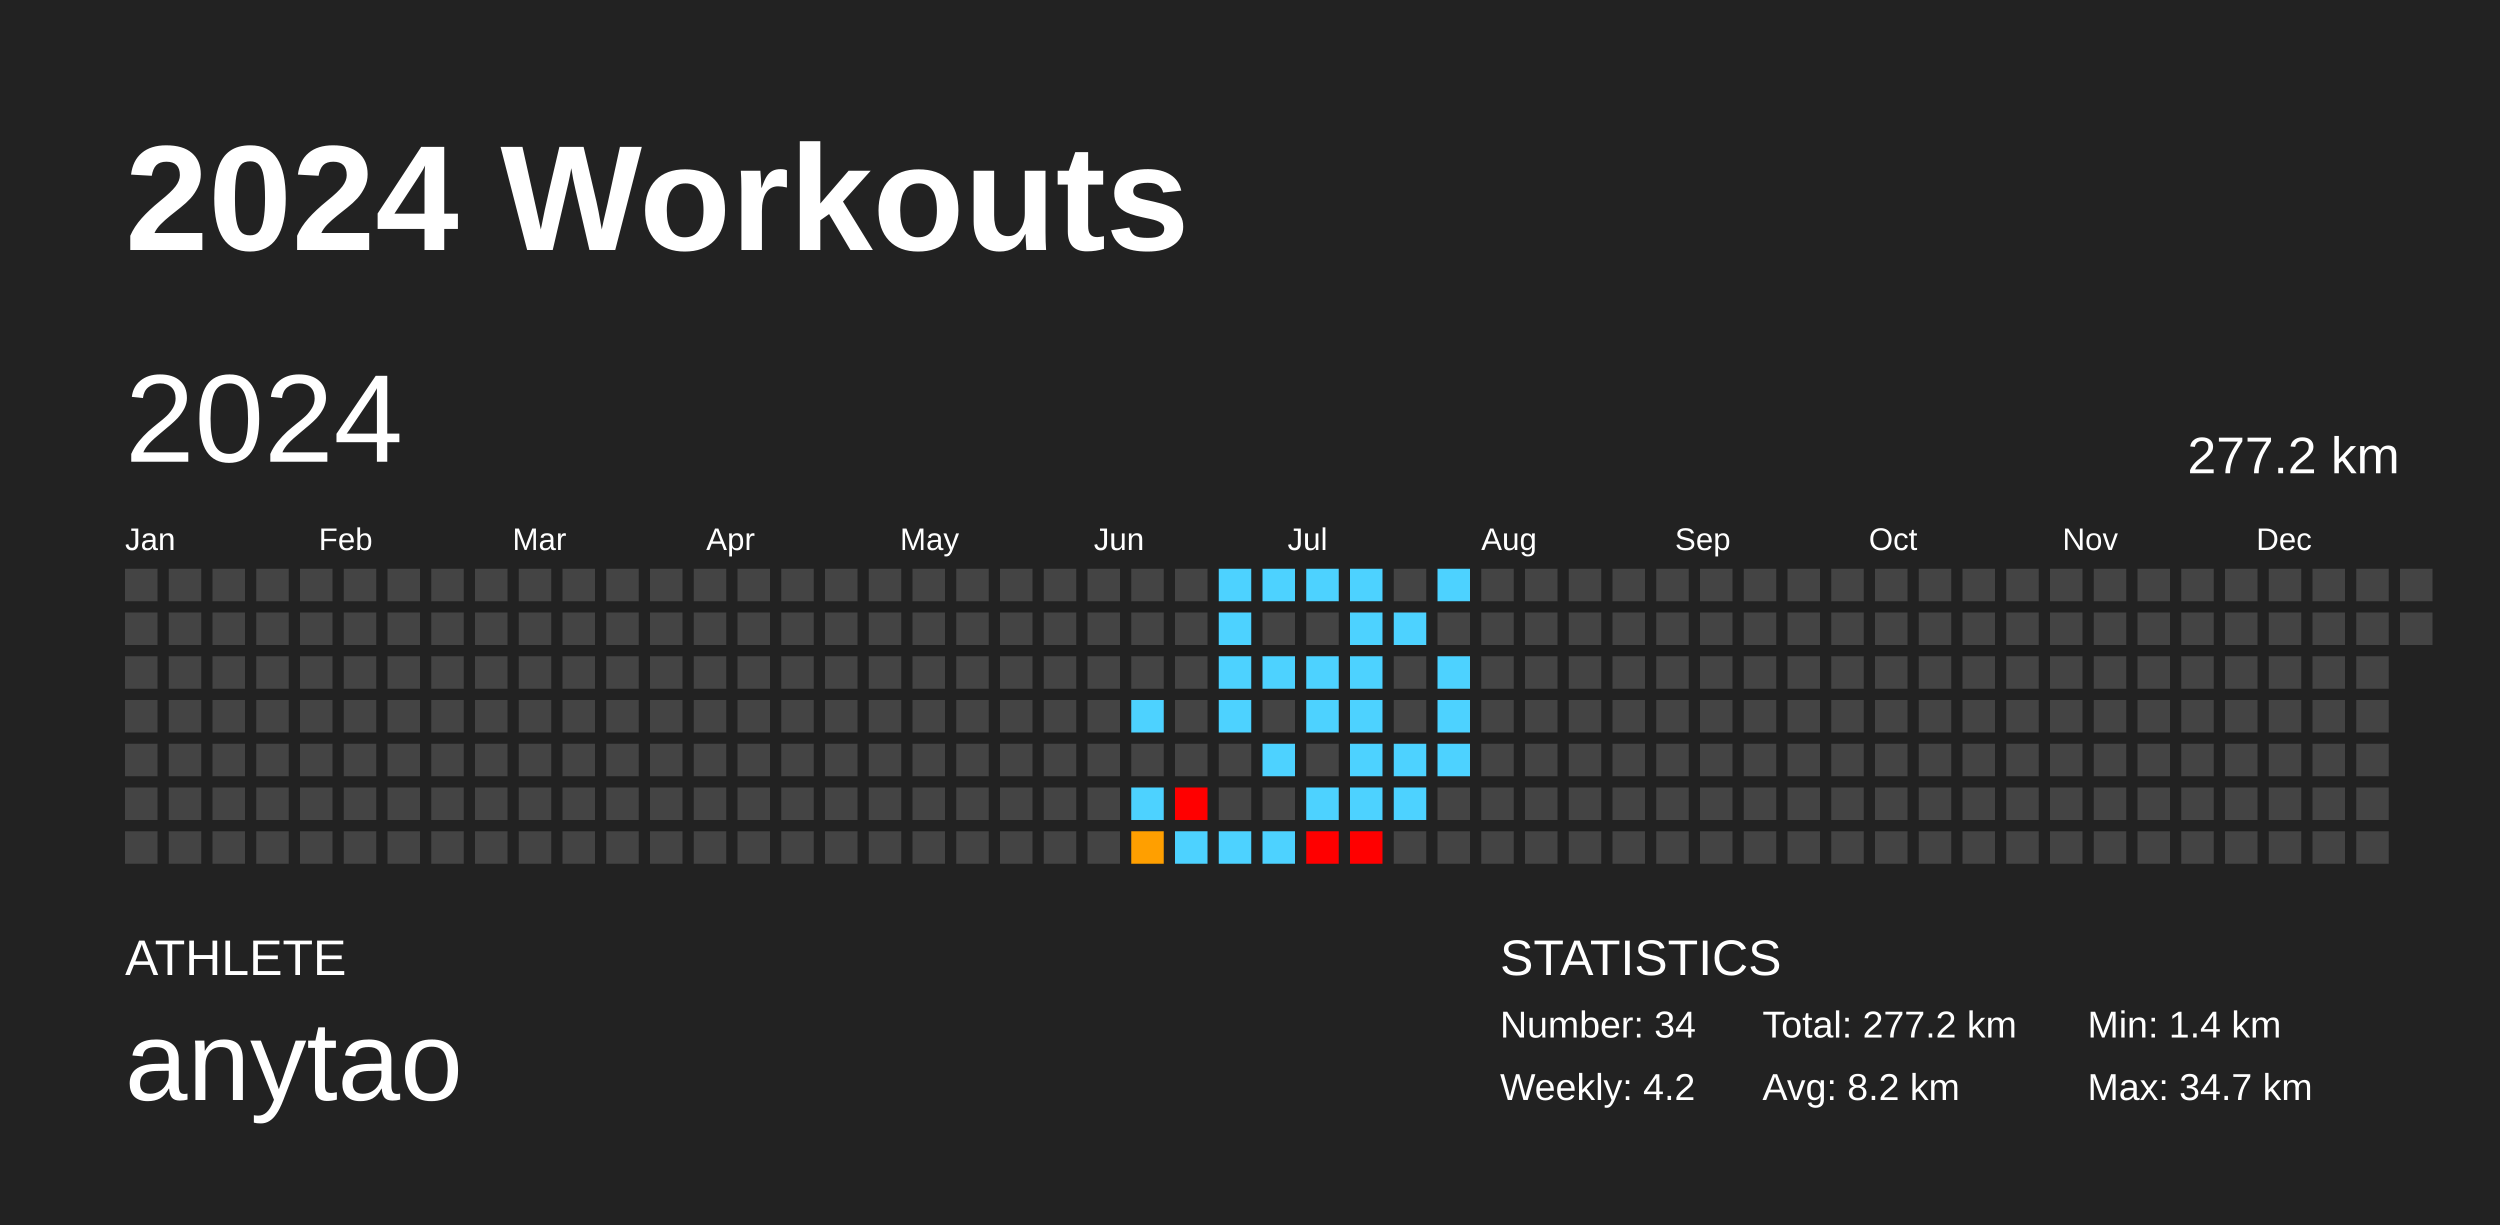
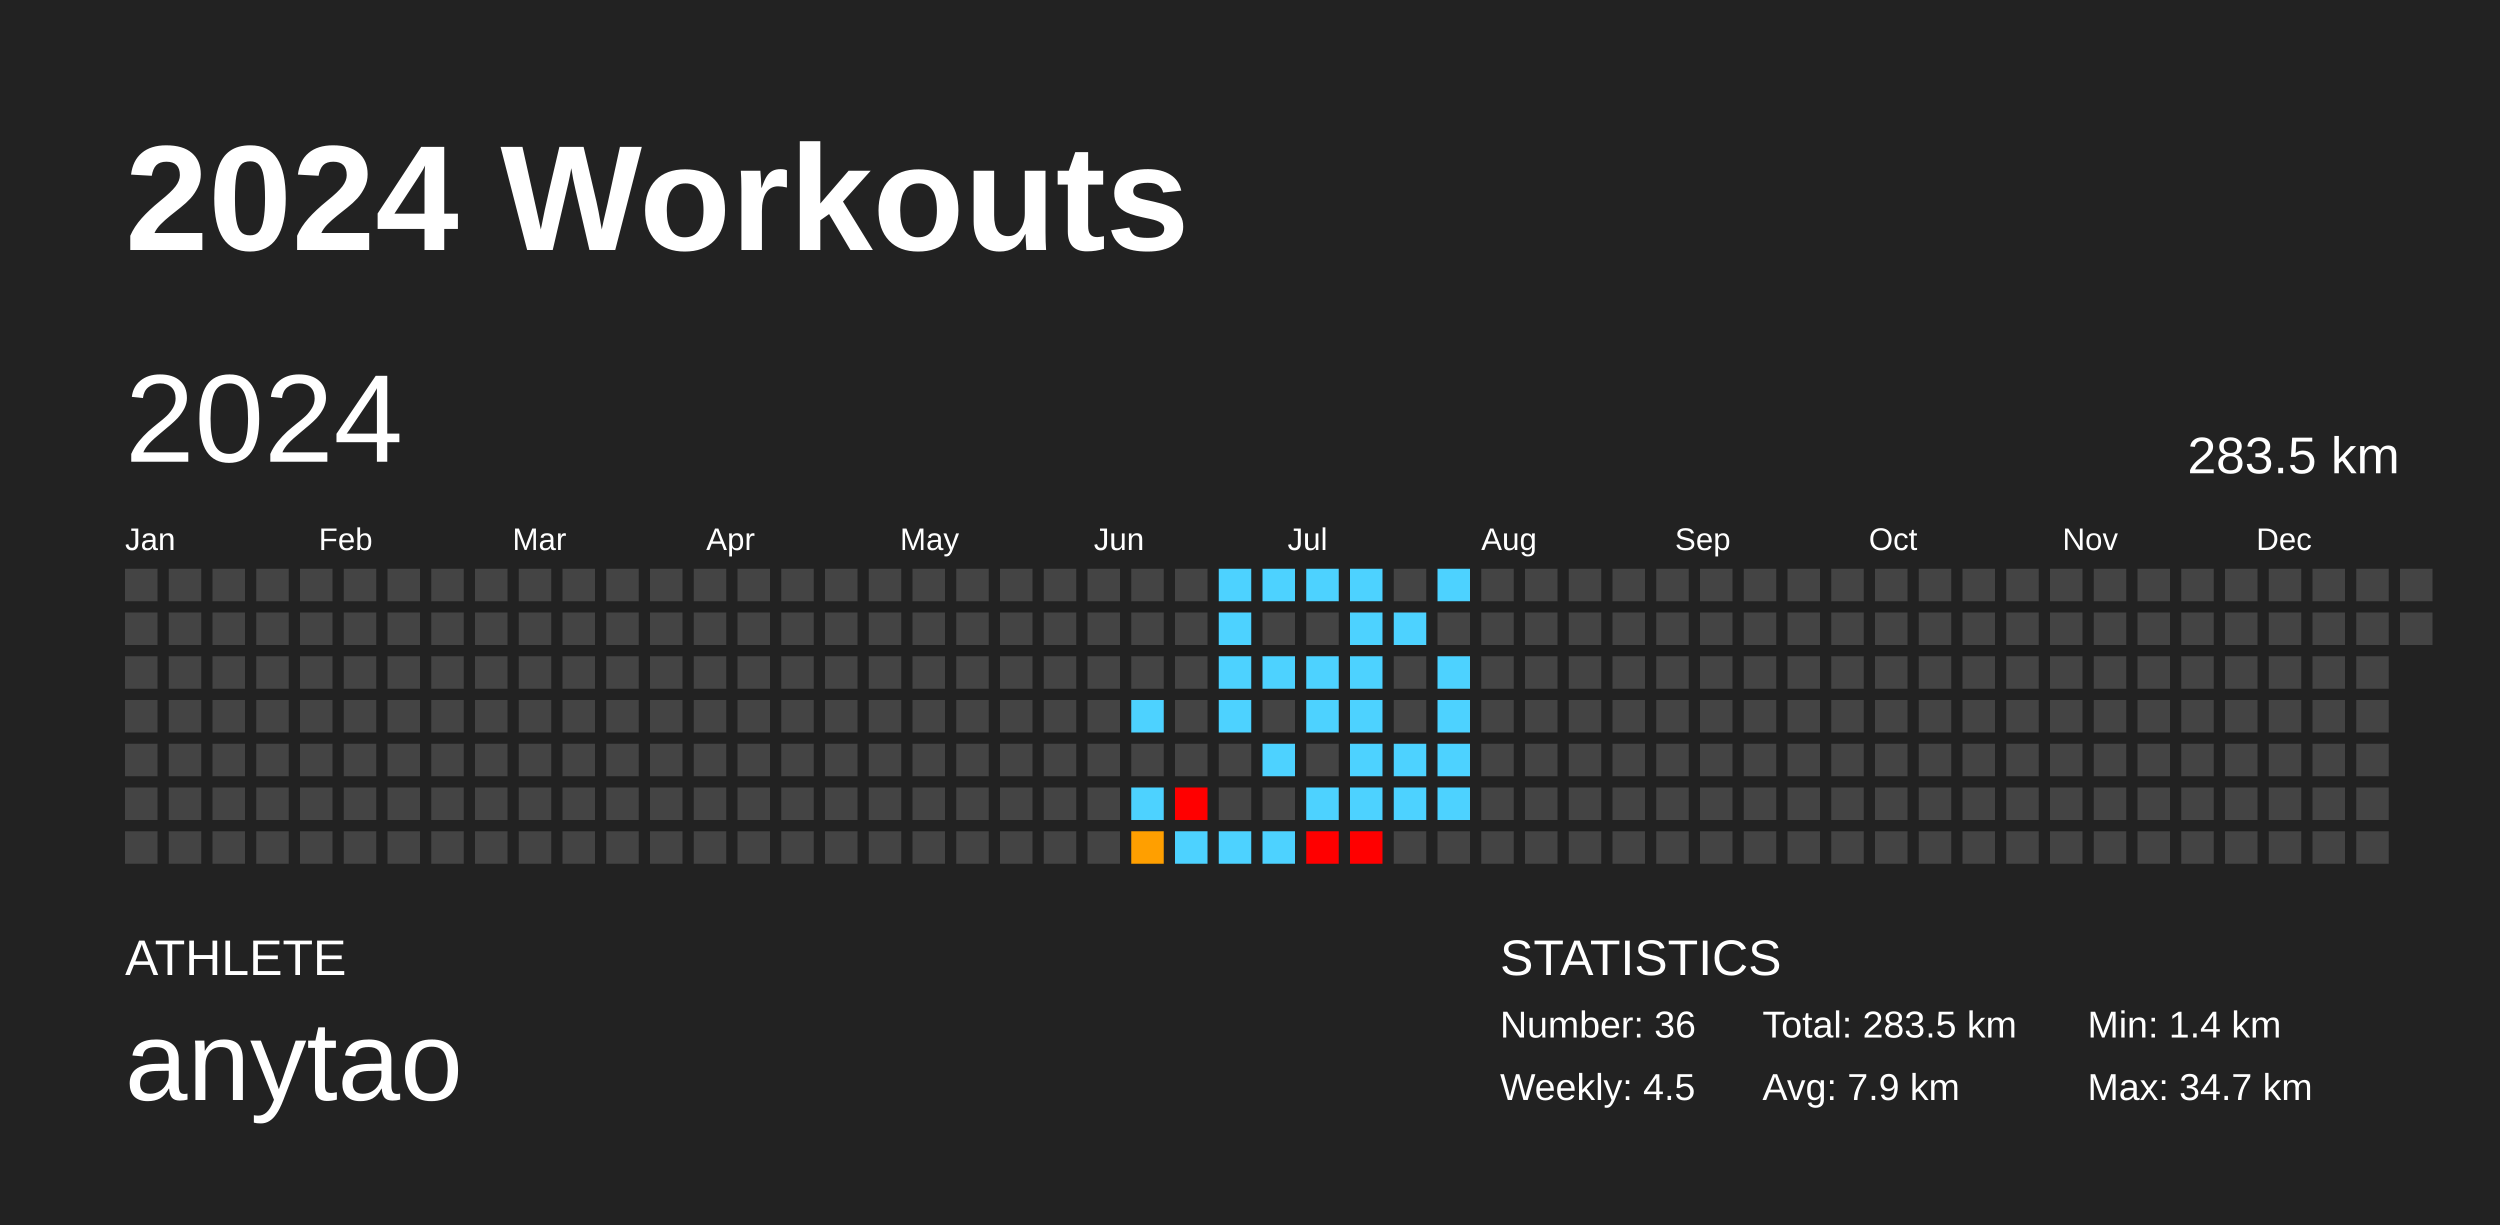
<svg xmlns="http://www.w3.org/2000/svg" baseProfile="full" height="98mm" version="1.1" viewBox="0,0,200,98" width="200mm">
  <defs />
  <rect fill="#222222" height="98" width="200" x="0" y="0" />
  <text fill="#FFFFFF" style="font-size:12px; font-family:Arial; font-weight:bold;" x="10" y="20">2024 Workouts</text>
  <text fill="#FFFFFF" style="font-size:4px; font-family:Arial" x="10" y="78">ATHLETE</text>
  <text fill="#FFFFFF" style="font-size:9px; font-family:Arial" x="10" y="88">anytao</text>
  <text fill="#FFFFFF" style="font-size:4px; font-family:Arial" x="120" y="78">STATISTICS</text>
-   <text fill="#FFFFFF" style="font-size:3px; font-family:Arial" x="120" y="83">Number: 34</text>
-   <text fill="#FFFFFF" style="font-size:3px; font-family:Arial" x="120" y="88">Weekly: 4.2</text>
-   <text fill="#FFFFFF" style="font-size:3px; font-family:Arial" x="141" y="83">Total: 277.2 km</text>
-   <text fill="#FFFFFF" style="font-size:3px; font-family:Arial" x="141" y="88">Avg: 8.2 km</text>
+   <text fill="#FFFFFF" style="font-size:3px; font-family:Arial" x="120" y="83">Number: 36</text>
+   <text fill="#FFFFFF" style="font-size:3px; font-family:Arial" x="120" y="88">Weekly: 4.5</text>
+   <text fill="#FFFFFF" style="font-size:3px; font-family:Arial" x="141" y="83">Total: 283.5 km</text>
+   <text fill="#FFFFFF" style="font-size:3px; font-family:Arial" x="141" y="88">Avg: 7.9 km</text>
  <text fill="#FFFFFF" style="font-size:3px; font-family:Arial" x="167" y="83">Min: 1.4 km</text>
  <text fill="#FFFFFF" style="font-size:3px; font-family:Arial" x="167" y="88">Max: 34.7 km</text>
  <text dominant-baseline="hanging" fill="#FFFFFF" style="font-size:10.0px; font-family:Arial;" x="10" y="30">2024</text>
-   <text dominant-baseline="hanging" fill="#FFFFFF" style="font-size:4.125px; font-family:Arial;" x="175" y="35">277.2 km</text>
+   <text dominant-baseline="hanging" fill="#FFFFFF" style="font-size:4.125px; font-family:Arial;" x="175" y="35">283.5 km</text>
  <text fill="#FFFFFF" style="font-size:2.5px; font-family:Arial" x="10.0" y="44">Jan</text>
  <text fill="#FFFFFF" style="font-size:2.5px; font-family:Arial" x="25.5" y="44">Feb</text>
  <text fill="#FFFFFF" style="font-size:2.5px; font-family:Arial" x="41.0" y="44">Mar</text>
  <text fill="#FFFFFF" style="font-size:2.5px; font-family:Arial" x="56.5" y="44">Apr</text>
  <text fill="#FFFFFF" style="font-size:2.5px; font-family:Arial" x="72.0" y="44">May</text>
  <text fill="#FFFFFF" style="font-size:2.5px; font-family:Arial" x="87.5" y="44">Jun</text>
  <text fill="#FFFFFF" style="font-size:2.5px; font-family:Arial" x="103.0" y="44">Jul</text>
  <text fill="#FFFFFF" style="font-size:2.5px; font-family:Arial" x="118.5" y="44">Aug</text>
  <text fill="#FFFFFF" style="font-size:2.5px; font-family:Arial" x="134.0" y="44">Sep</text>
  <text fill="#FFFFFF" style="font-size:2.5px; font-family:Arial" x="149.5" y="44">Oct</text>
  <text fill="#FFFFFF" style="font-size:2.5px; font-family:Arial" x="165.0" y="44">Nov</text>
  <text fill="#FFFFFF" style="font-size:2.5px; font-family:Arial" x="180.5" y="44">Dec</text>
  <rect fill="#444444" height="2.6" width="2.6" x="10.0" y="45.5" />
  <rect fill="#444444" height="2.6" width="2.6" x="10.0" y="49.0" />
  <rect fill="#444444" height="2.6" width="2.6" x="10.0" y="52.5" />
  <rect fill="#444444" height="2.6" width="2.6" x="10.0" y="56.0" />
  <rect fill="#444444" height="2.6" width="2.6" x="10.0" y="59.5" />
  <rect fill="#444444" height="2.6" width="2.6" x="10.0" y="63.0" />
  <rect fill="#444444" height="2.6" width="2.6" x="10.0" y="66.5" />
  <rect fill="#444444" height="2.6" width="2.6" x="13.5" y="45.5" />
  <rect fill="#444444" height="2.6" width="2.6" x="13.5" y="49.0" />
  <rect fill="#444444" height="2.6" width="2.6" x="13.5" y="52.5" />
  <rect fill="#444444" height="2.6" width="2.6" x="13.5" y="56.0" />
  <rect fill="#444444" height="2.6" width="2.6" x="13.5" y="59.5" />
  <rect fill="#444444" height="2.6" width="2.6" x="13.5" y="63.0" />
  <rect fill="#444444" height="2.6" width="2.6" x="13.5" y="66.5" />
  <rect fill="#444444" height="2.6" width="2.6" x="17.0" y="45.5" />
  <rect fill="#444444" height="2.6" width="2.6" x="17.0" y="49.0" />
  <rect fill="#444444" height="2.6" width="2.6" x="17.0" y="52.5" />
  <rect fill="#444444" height="2.6" width="2.6" x="17.0" y="56.0" />
  <rect fill="#444444" height="2.6" width="2.6" x="17.0" y="59.5" />
  <rect fill="#444444" height="2.6" width="2.6" x="17.0" y="63.0" />
  <rect fill="#444444" height="2.6" width="2.6" x="17.0" y="66.5" />
  <rect fill="#444444" height="2.6" width="2.6" x="20.5" y="45.5" />
  <rect fill="#444444" height="2.6" width="2.6" x="20.5" y="49.0" />
  <rect fill="#444444" height="2.6" width="2.6" x="20.5" y="52.5" />
  <rect fill="#444444" height="2.6" width="2.6" x="20.5" y="56.0" />
  <rect fill="#444444" height="2.6" width="2.6" x="20.5" y="59.5" />
  <rect fill="#444444" height="2.6" width="2.6" x="20.5" y="63.0" />
  <rect fill="#444444" height="2.6" width="2.6" x="20.5" y="66.5" />
  <rect fill="#444444" height="2.6" width="2.6" x="24.0" y="45.5" />
  <rect fill="#444444" height="2.6" width="2.6" x="24.0" y="49.0" />
  <rect fill="#444444" height="2.6" width="2.6" x="24.0" y="52.5" />
  <rect fill="#444444" height="2.6" width="2.6" x="24.0" y="56.0" />
  <rect fill="#444444" height="2.6" width="2.6" x="24.0" y="59.5" />
  <rect fill="#444444" height="2.6" width="2.6" x="24.0" y="63.0" />
  <rect fill="#444444" height="2.6" width="2.6" x="24.0" y="66.5" />
  <rect fill="#444444" height="2.6" width="2.6" x="27.5" y="45.5" />
  <rect fill="#444444" height="2.6" width="2.6" x="27.5" y="49.0" />
  <rect fill="#444444" height="2.6" width="2.6" x="27.5" y="52.5" />
  <rect fill="#444444" height="2.6" width="2.6" x="27.5" y="56.0" />
  <rect fill="#444444" height="2.6" width="2.6" x="27.5" y="59.5" />
  <rect fill="#444444" height="2.6" width="2.6" x="27.5" y="63.0" />
  <rect fill="#444444" height="2.6" width="2.6" x="27.5" y="66.5" />
  <rect fill="#444444" height="2.6" width="2.6" x="31.0" y="45.5" />
  <rect fill="#444444" height="2.6" width="2.6" x="31.0" y="49.0" />
  <rect fill="#444444" height="2.6" width="2.6" x="31.0" y="52.5" />
  <rect fill="#444444" height="2.6" width="2.6" x="31.0" y="56.0" />
  <rect fill="#444444" height="2.6" width="2.6" x="31.0" y="59.5" />
  <rect fill="#444444" height="2.6" width="2.6" x="31.0" y="63.0" />
  <rect fill="#444444" height="2.6" width="2.6" x="31.0" y="66.5" />
  <rect fill="#444444" height="2.6" width="2.6" x="34.5" y="45.5" />
  <rect fill="#444444" height="2.6" width="2.6" x="34.5" y="49.0" />
  <rect fill="#444444" height="2.6" width="2.6" x="34.5" y="52.5" />
  <rect fill="#444444" height="2.6" width="2.6" x="34.5" y="56.0" />
  <rect fill="#444444" height="2.6" width="2.6" x="34.5" y="59.5" />
  <rect fill="#444444" height="2.6" width="2.6" x="34.5" y="63.0" />
  <rect fill="#444444" height="2.6" width="2.6" x="34.5" y="66.5" />
  <rect fill="#444444" height="2.6" width="2.6" x="38.0" y="45.5" />
  <rect fill="#444444" height="2.6" width="2.6" x="38.0" y="49.0" />
  <rect fill="#444444" height="2.6" width="2.6" x="38.0" y="52.5" />
  <rect fill="#444444" height="2.6" width="2.6" x="38.0" y="56.0" />
  <rect fill="#444444" height="2.6" width="2.6" x="38.0" y="59.5" />
  <rect fill="#444444" height="2.6" width="2.6" x="38.0" y="63.0" />
  <rect fill="#444444" height="2.6" width="2.6" x="38.0" y="66.5" />
  <rect fill="#444444" height="2.6" width="2.6" x="41.5" y="45.5" />
  <rect fill="#444444" height="2.6" width="2.6" x="41.5" y="49.0" />
  <rect fill="#444444" height="2.6" width="2.6" x="41.5" y="52.5" />
  <rect fill="#444444" height="2.6" width="2.6" x="41.5" y="56.0" />
  <rect fill="#444444" height="2.6" width="2.6" x="41.5" y="59.5" />
  <rect fill="#444444" height="2.6" width="2.6" x="41.5" y="63.0" />
  <rect fill="#444444" height="2.6" width="2.6" x="41.5" y="66.5" />
  <rect fill="#444444" height="2.6" width="2.6" x="45.0" y="45.5" />
  <rect fill="#444444" height="2.6" width="2.6" x="45.0" y="49.0" />
  <rect fill="#444444" height="2.6" width="2.6" x="45.0" y="52.5" />
  <rect fill="#444444" height="2.6" width="2.6" x="45.0" y="56.0" />
  <rect fill="#444444" height="2.6" width="2.6" x="45.0" y="59.5" />
  <rect fill="#444444" height="2.6" width="2.6" x="45.0" y="63.0" />
  <rect fill="#444444" height="2.6" width="2.6" x="45.0" y="66.5" />
  <rect fill="#444444" height="2.6" width="2.6" x="48.5" y="45.5" />
  <rect fill="#444444" height="2.6" width="2.6" x="48.5" y="49.0" />
  <rect fill="#444444" height="2.6" width="2.6" x="48.5" y="52.5" />
  <rect fill="#444444" height="2.6" width="2.6" x="48.5" y="56.0" />
  <rect fill="#444444" height="2.6" width="2.6" x="48.5" y="59.5" />
  <rect fill="#444444" height="2.6" width="2.6" x="48.5" y="63.0" />
  <rect fill="#444444" height="2.6" width="2.6" x="48.5" y="66.5" />
  <rect fill="#444444" height="2.6" width="2.6" x="52.0" y="45.5" />
  <rect fill="#444444" height="2.6" width="2.6" x="52.0" y="49.0" />
  <rect fill="#444444" height="2.6" width="2.6" x="52.0" y="52.5" />
  <rect fill="#444444" height="2.6" width="2.6" x="52.0" y="56.0" />
  <rect fill="#444444" height="2.6" width="2.6" x="52.0" y="59.5" />
  <rect fill="#444444" height="2.6" width="2.6" x="52.0" y="63.0" />
  <rect fill="#444444" height="2.6" width="2.6" x="52.0" y="66.5" />
  <rect fill="#444444" height="2.6" width="2.6" x="55.5" y="45.5" />
  <rect fill="#444444" height="2.6" width="2.6" x="55.5" y="49.0" />
  <rect fill="#444444" height="2.6" width="2.6" x="55.5" y="52.5" />
  <rect fill="#444444" height="2.6" width="2.6" x="55.5" y="56.0" />
  <rect fill="#444444" height="2.6" width="2.6" x="55.5" y="59.5" />
  <rect fill="#444444" height="2.6" width="2.6" x="55.5" y="63.0" />
  <rect fill="#444444" height="2.6" width="2.6" x="55.5" y="66.5" />
  <rect fill="#444444" height="2.6" width="2.6" x="59.0" y="45.5" />
  <rect fill="#444444" height="2.6" width="2.6" x="59.0" y="49.0" />
  <rect fill="#444444" height="2.6" width="2.6" x="59.0" y="52.5" />
  <rect fill="#444444" height="2.6" width="2.6" x="59.0" y="56.0" />
  <rect fill="#444444" height="2.6" width="2.6" x="59.0" y="59.5" />
  <rect fill="#444444" height="2.6" width="2.6" x="59.0" y="63.0" />
  <rect fill="#444444" height="2.6" width="2.6" x="59.0" y="66.5" />
  <rect fill="#444444" height="2.6" width="2.6" x="62.5" y="45.5" />
  <rect fill="#444444" height="2.6" width="2.6" x="62.5" y="49.0" />
  <rect fill="#444444" height="2.6" width="2.6" x="62.5" y="52.5" />
  <rect fill="#444444" height="2.6" width="2.6" x="62.5" y="56.0" />
  <rect fill="#444444" height="2.6" width="2.6" x="62.5" y="59.5" />
  <rect fill="#444444" height="2.6" width="2.6" x="62.5" y="63.0" />
  <rect fill="#444444" height="2.6" width="2.6" x="62.5" y="66.5" />
  <rect fill="#444444" height="2.6" width="2.6" x="66.0" y="45.5" />
  <rect fill="#444444" height="2.6" width="2.6" x="66.0" y="49.0" />
  <rect fill="#444444" height="2.6" width="2.6" x="66.0" y="52.5" />
  <rect fill="#444444" height="2.6" width="2.6" x="66.0" y="56.0" />
  <rect fill="#444444" height="2.6" width="2.6" x="66.0" y="59.5" />
  <rect fill="#444444" height="2.6" width="2.6" x="66.0" y="63.0" />
  <rect fill="#444444" height="2.6" width="2.6" x="66.0" y="66.5" />
  <rect fill="#444444" height="2.6" width="2.6" x="69.5" y="45.5" />
  <rect fill="#444444" height="2.6" width="2.6" x="69.5" y="49.0" />
  <rect fill="#444444" height="2.6" width="2.6" x="69.5" y="52.5" />
  <rect fill="#444444" height="2.6" width="2.6" x="69.5" y="56.0" />
  <rect fill="#444444" height="2.6" width="2.6" x="69.5" y="59.5" />
  <rect fill="#444444" height="2.6" width="2.6" x="69.5" y="63.0" />
  <rect fill="#444444" height="2.6" width="2.6" x="69.5" y="66.5" />
  <rect fill="#444444" height="2.6" width="2.6" x="73.0" y="45.5" />
  <rect fill="#444444" height="2.6" width="2.6" x="73.0" y="49.0" />
  <rect fill="#444444" height="2.6" width="2.6" x="73.0" y="52.5" />
  <rect fill="#444444" height="2.6" width="2.6" x="73.0" y="56.0" />
  <rect fill="#444444" height="2.6" width="2.6" x="73.0" y="59.5" />
  <rect fill="#444444" height="2.6" width="2.6" x="73.0" y="63.0" />
  <rect fill="#444444" height="2.6" width="2.6" x="73.0" y="66.5" />
  <rect fill="#444444" height="2.6" width="2.6" x="76.5" y="45.5" />
  <rect fill="#444444" height="2.6" width="2.6" x="76.5" y="49.0" />
  <rect fill="#444444" height="2.6" width="2.6" x="76.5" y="52.5" />
  <rect fill="#444444" height="2.6" width="2.6" x="76.5" y="56.0" />
  <rect fill="#444444" height="2.6" width="2.6" x="76.5" y="59.5" />
  <rect fill="#444444" height="2.6" width="2.6" x="76.5" y="63.0" />
  <rect fill="#444444" height="2.6" width="2.6" x="76.5" y="66.5" />
  <rect fill="#444444" height="2.6" width="2.6" x="80.0" y="45.5" />
  <rect fill="#444444" height="2.6" width="2.6" x="80.0" y="49.0" />
  <rect fill="#444444" height="2.6" width="2.6" x="80.0" y="52.5" />
  <rect fill="#444444" height="2.6" width="2.6" x="80.0" y="56.0" />
  <rect fill="#444444" height="2.6" width="2.6" x="80.0" y="59.5" />
  <rect fill="#444444" height="2.6" width="2.6" x="80.0" y="63.0" />
  <rect fill="#444444" height="2.6" width="2.6" x="80.0" y="66.5" />
  <rect fill="#444444" height="2.6" width="2.6" x="83.5" y="45.5" />
  <rect fill="#444444" height="2.6" width="2.6" x="83.5" y="49.0" />
  <rect fill="#444444" height="2.6" width="2.6" x="83.5" y="52.5" />
  <rect fill="#444444" height="2.6" width="2.6" x="83.5" y="56.0" />
  <rect fill="#444444" height="2.6" width="2.6" x="83.5" y="59.5" />
  <rect fill="#444444" height="2.6" width="2.6" x="83.5" y="63.0" />
  <rect fill="#444444" height="2.6" width="2.6" x="83.5" y="66.5" />
  <rect fill="#444444" height="2.6" width="2.6" x="87.0" y="45.5" />
  <rect fill="#444444" height="2.6" width="2.6" x="87.0" y="49.0" />
  <rect fill="#444444" height="2.6" width="2.6" x="87.0" y="52.5" />
  <rect fill="#444444" height="2.6" width="2.6" x="87.0" y="56.0" />
  <rect fill="#444444" height="2.6" width="2.6" x="87.0" y="59.5" />
  <rect fill="#444444" height="2.6" width="2.6" x="87.0" y="63.0" />
  <rect fill="#444444" height="2.6" width="2.6" x="87.0" y="66.5" />
  <rect fill="#444444" height="2.6" width="2.6" x="90.5" y="45.5" />
  <rect fill="#444444" height="2.6" width="2.6" x="90.5" y="49.0" />
  <rect fill="#444444" height="2.6" width="2.6" x="90.5" y="52.5" />
  <rect fill="#4dd2ff" height="2.6" width="2.6" x="90.5" y="56.0" />
  <rect fill="#444444" height="2.6" width="2.6" x="90.5" y="59.5" />
  <rect fill="#4dd2ff" height="2.6" width="2.6" x="90.5" y="63.0" />
  <rect fill="#ff9f00" height="2.6" width="2.6" x="90.5" y="66.5" />
  <rect fill="#444444" height="2.6" width="2.6" x="94.0" y="45.5" />
  <rect fill="#444444" height="2.6" width="2.6" x="94.0" y="49.0" />
  <rect fill="#444444" height="2.6" width="2.6" x="94.0" y="52.5" />
  <rect fill="#444444" height="2.6" width="2.6" x="94.0" y="56.0" />
  <rect fill="#444444" height="2.6" width="2.6" x="94.0" y="59.5" />
  <rect fill="red" height="2.6" width="2.6" x="94.0" y="63.0" />
  <rect fill="#4dd2ff" height="2.6" width="2.6" x="94.0" y="66.5" />
  <rect fill="#4dd2ff" height="2.6" width="2.6" x="97.5" y="45.5" />
  <rect fill="#4dd2ff" height="2.6" width="2.6" x="97.5" y="49.0" />
  <rect fill="#4dd2ff" height="2.6" width="2.6" x="97.5" y="52.5" />
  <rect fill="#4dd2ff" height="2.6" width="2.6" x="97.5" y="56.0" />
  <rect fill="#444444" height="2.6" width="2.6" x="97.5" y="59.5" />
  <rect fill="#444444" height="2.6" width="2.6" x="97.5" y="63.0" />
  <rect fill="#4dd2ff" height="2.6" width="2.6" x="97.5" y="66.5" />
  <rect fill="#4dd2ff" height="2.6" width="2.6" x="101.0" y="45.5" />
  <rect fill="#444444" height="2.6" width="2.6" x="101.0" y="49.0" />
  <rect fill="#4dd2ff" height="2.6" width="2.6" x="101.0" y="52.5" />
  <rect fill="#444444" height="2.6" width="2.6" x="101.0" y="56.0" />
  <rect fill="#4dd2ff" height="2.6" width="2.6" x="101.0" y="59.5" />
  <rect fill="#444444" height="2.6" width="2.6" x="101.0" y="63.0" />
  <rect fill="#4dd2ff" height="2.6" width="2.6" x="101.0" y="66.5" />
  <rect fill="#4dd2ff" height="2.6" width="2.6" x="104.5" y="45.5" />
  <rect fill="#444444" height="2.6" width="2.6" x="104.5" y="49.0" />
  <rect fill="#4dd2ff" height="2.6" width="2.6" x="104.5" y="52.5" />
  <rect fill="#4dd2ff" height="2.6" width="2.6" x="104.5" y="56.0" />
  <rect fill="#444444" height="2.6" width="2.6" x="104.5" y="59.5" />
  <rect fill="#4dd2ff" height="2.6" width="2.6" x="104.5" y="63.0" />
  <rect fill="red" height="2.6" width="2.6" x="104.5" y="66.5" />
  <rect fill="#4dd2ff" height="2.6" width="2.6" x="108.0" y="45.5" />
  <rect fill="#4dd2ff" height="2.6" width="2.6" x="108.0" y="49.0" />
  <rect fill="#4dd2ff" height="2.6" width="2.6" x="108.0" y="52.5" />
  <rect fill="#4dd2ff" height="2.6" width="2.6" x="108.0" y="56.0" />
  <rect fill="#4dd2ff" height="2.6" width="2.6" x="108.0" y="59.5" />
  <rect fill="#4dd2ff" height="2.6" width="2.6" x="108.0" y="63.0" />
  <rect fill="red" height="2.6" width="2.6" x="108.0" y="66.5" />
  <rect fill="#444444" height="2.6" width="2.6" x="111.5" y="45.5" />
  <rect fill="#4dd2ff" height="2.6" width="2.6" x="111.5" y="49.0" />
  <rect fill="#444444" height="2.6" width="2.6" x="111.5" y="52.5" />
  <rect fill="#444444" height="2.6" width="2.6" x="111.5" y="56.0" />
  <rect fill="#4dd2ff" height="2.6" width="2.6" x="111.5" y="59.5" />
  <rect fill="#4dd2ff" height="2.6" width="2.6" x="111.5" y="63.0" />
  <rect fill="#444444" height="2.6" width="2.6" x="111.5" y="66.5" />
  <rect fill="#4dd2ff" height="2.6" width="2.6" x="115.0" y="45.5" />
  <rect fill="#444444" height="2.6" width="2.6" x="115.0" y="49.0" />
  <rect fill="#4dd2ff" height="2.6" width="2.6" x="115.0" y="52.5" />
  <rect fill="#4dd2ff" height="2.6" width="2.6" x="115.0" y="56.0" />
  <rect fill="#4dd2ff" height="2.6" width="2.6" x="115.0" y="59.5" />
-   <rect fill="#444444" height="2.6" width="2.6" x="115.0" y="63.0" />
+   <rect fill="#4dd2ff" height="2.6" width="2.6" x="115.0" y="63.0" />
  <rect fill="#444444" height="2.6" width="2.6" x="115.0" y="66.5" />
  <rect fill="#444444" height="2.6" width="2.6" x="118.5" y="45.5" />
  <rect fill="#444444" height="2.6" width="2.6" x="118.5" y="49.0" />
  <rect fill="#444444" height="2.6" width="2.6" x="118.5" y="52.5" />
  <rect fill="#444444" height="2.6" width="2.6" x="118.5" y="56.0" />
  <rect fill="#444444" height="2.6" width="2.6" x="118.5" y="59.5" />
  <rect fill="#444444" height="2.6" width="2.6" x="118.5" y="63.0" />
  <rect fill="#444444" height="2.6" width="2.6" x="118.5" y="66.5" />
  <rect fill="#444444" height="2.6" width="2.6" x="122.0" y="45.5" />
  <rect fill="#444444" height="2.6" width="2.6" x="122.0" y="49.0" />
  <rect fill="#444444" height="2.6" width="2.6" x="122.0" y="52.5" />
  <rect fill="#444444" height="2.6" width="2.6" x="122.0" y="56.0" />
  <rect fill="#444444" height="2.6" width="2.6" x="122.0" y="59.5" />
  <rect fill="#444444" height="2.6" width="2.6" x="122.0" y="63.0" />
  <rect fill="#444444" height="2.6" width="2.6" x="122.0" y="66.5" />
  <rect fill="#444444" height="2.6" width="2.6" x="125.5" y="45.5" />
  <rect fill="#444444" height="2.6" width="2.6" x="125.5" y="49.0" />
  <rect fill="#444444" height="2.6" width="2.6" x="125.5" y="52.5" />
  <rect fill="#444444" height="2.6" width="2.6" x="125.5" y="56.0" />
  <rect fill="#444444" height="2.6" width="2.6" x="125.5" y="59.5" />
  <rect fill="#444444" height="2.6" width="2.6" x="125.5" y="63.0" />
  <rect fill="#444444" height="2.6" width="2.6" x="125.5" y="66.5" />
  <rect fill="#444444" height="2.6" width="2.6" x="129.0" y="45.5" />
  <rect fill="#444444" height="2.6" width="2.6" x="129.0" y="49.0" />
  <rect fill="#444444" height="2.6" width="2.6" x="129.0" y="52.5" />
  <rect fill="#444444" height="2.6" width="2.6" x="129.0" y="56.0" />
  <rect fill="#444444" height="2.6" width="2.6" x="129.0" y="59.5" />
  <rect fill="#444444" height="2.6" width="2.6" x="129.0" y="63.0" />
  <rect fill="#444444" height="2.6" width="2.6" x="129.0" y="66.5" />
  <rect fill="#444444" height="2.6" width="2.6" x="132.5" y="45.5" />
  <rect fill="#444444" height="2.6" width="2.6" x="132.5" y="49.0" />
  <rect fill="#444444" height="2.6" width="2.6" x="132.5" y="52.5" />
  <rect fill="#444444" height="2.6" width="2.6" x="132.5" y="56.0" />
  <rect fill="#444444" height="2.6" width="2.6" x="132.5" y="59.5" />
  <rect fill="#444444" height="2.6" width="2.6" x="132.5" y="63.0" />
  <rect fill="#444444" height="2.6" width="2.6" x="132.5" y="66.5" />
  <rect fill="#444444" height="2.6" width="2.6" x="136.0" y="45.5" />
  <rect fill="#444444" height="2.6" width="2.6" x="136.0" y="49.0" />
  <rect fill="#444444" height="2.6" width="2.6" x="136.0" y="52.5" />
  <rect fill="#444444" height="2.6" width="2.6" x="136.0" y="56.0" />
  <rect fill="#444444" height="2.6" width="2.6" x="136.0" y="59.5" />
  <rect fill="#444444" height="2.6" width="2.6" x="136.0" y="63.0" />
  <rect fill="#444444" height="2.6" width="2.6" x="136.0" y="66.5" />
  <rect fill="#444444" height="2.6" width="2.6" x="139.5" y="45.5" />
  <rect fill="#444444" height="2.6" width="2.6" x="139.5" y="49.0" />
  <rect fill="#444444" height="2.6" width="2.6" x="139.5" y="52.5" />
  <rect fill="#444444" height="2.6" width="2.6" x="139.5" y="56.0" />
  <rect fill="#444444" height="2.6" width="2.6" x="139.5" y="59.5" />
  <rect fill="#444444" height="2.6" width="2.6" x="139.5" y="63.0" />
  <rect fill="#444444" height="2.6" width="2.6" x="139.5" y="66.5" />
  <rect fill="#444444" height="2.6" width="2.6" x="143.0" y="45.5" />
  <rect fill="#444444" height="2.6" width="2.6" x="143.0" y="49.0" />
  <rect fill="#444444" height="2.6" width="2.6" x="143.0" y="52.5" />
  <rect fill="#444444" height="2.6" width="2.6" x="143.0" y="56.0" />
  <rect fill="#444444" height="2.6" width="2.6" x="143.0" y="59.5" />
  <rect fill="#444444" height="2.6" width="2.6" x="143.0" y="63.0" />
  <rect fill="#444444" height="2.6" width="2.6" x="143.0" y="66.5" />
  <rect fill="#444444" height="2.6" width="2.6" x="146.5" y="45.5" />
  <rect fill="#444444" height="2.6" width="2.6" x="146.5" y="49.0" />
  <rect fill="#444444" height="2.6" width="2.6" x="146.5" y="52.5" />
  <rect fill="#444444" height="2.6" width="2.6" x="146.5" y="56.0" />
  <rect fill="#444444" height="2.6" width="2.6" x="146.5" y="59.5" />
  <rect fill="#444444" height="2.6" width="2.6" x="146.5" y="63.0" />
  <rect fill="#444444" height="2.6" width="2.6" x="146.5" y="66.5" />
  <rect fill="#444444" height="2.6" width="2.6" x="150.0" y="45.5" />
  <rect fill="#444444" height="2.6" width="2.6" x="150.0" y="49.0" />
  <rect fill="#444444" height="2.6" width="2.6" x="150.0" y="52.5" />
  <rect fill="#444444" height="2.6" width="2.6" x="150.0" y="56.0" />
  <rect fill="#444444" height="2.6" width="2.6" x="150.0" y="59.5" />
  <rect fill="#444444" height="2.6" width="2.6" x="150.0" y="63.0" />
  <rect fill="#444444" height="2.6" width="2.6" x="150.0" y="66.5" />
  <rect fill="#444444" height="2.6" width="2.6" x="153.5" y="45.5" />
  <rect fill="#444444" height="2.6" width="2.6" x="153.5" y="49.0" />
  <rect fill="#444444" height="2.6" width="2.6" x="153.5" y="52.5" />
  <rect fill="#444444" height="2.6" width="2.6" x="153.5" y="56.0" />
  <rect fill="#444444" height="2.6" width="2.6" x="153.5" y="59.5" />
  <rect fill="#444444" height="2.6" width="2.6" x="153.5" y="63.0" />
  <rect fill="#444444" height="2.6" width="2.6" x="153.5" y="66.5" />
  <rect fill="#444444" height="2.6" width="2.6" x="157.0" y="45.5" />
  <rect fill="#444444" height="2.6" width="2.6" x="157.0" y="49.0" />
  <rect fill="#444444" height="2.6" width="2.6" x="157.0" y="52.5" />
  <rect fill="#444444" height="2.6" width="2.6" x="157.0" y="56.0" />
  <rect fill="#444444" height="2.6" width="2.6" x="157.0" y="59.5" />
  <rect fill="#444444" height="2.6" width="2.6" x="157.0" y="63.0" />
  <rect fill="#444444" height="2.6" width="2.6" x="157.0" y="66.5" />
  <rect fill="#444444" height="2.6" width="2.6" x="160.5" y="45.5" />
  <rect fill="#444444" height="2.6" width="2.6" x="160.5" y="49.0" />
  <rect fill="#444444" height="2.6" width="2.6" x="160.5" y="52.5" />
  <rect fill="#444444" height="2.6" width="2.6" x="160.5" y="56.0" />
  <rect fill="#444444" height="2.6" width="2.6" x="160.5" y="59.5" />
  <rect fill="#444444" height="2.6" width="2.6" x="160.5" y="63.0" />
  <rect fill="#444444" height="2.6" width="2.6" x="160.5" y="66.5" />
  <rect fill="#444444" height="2.6" width="2.6" x="164.0" y="45.5" />
  <rect fill="#444444" height="2.6" width="2.6" x="164.0" y="49.0" />
  <rect fill="#444444" height="2.6" width="2.6" x="164.0" y="52.5" />
  <rect fill="#444444" height="2.6" width="2.6" x="164.0" y="56.0" />
  <rect fill="#444444" height="2.6" width="2.6" x="164.0" y="59.5" />
  <rect fill="#444444" height="2.6" width="2.6" x="164.0" y="63.0" />
  <rect fill="#444444" height="2.6" width="2.6" x="164.0" y="66.5" />
  <rect fill="#444444" height="2.6" width="2.6" x="167.5" y="45.5" />
  <rect fill="#444444" height="2.6" width="2.6" x="167.5" y="49.0" />
  <rect fill="#444444" height="2.6" width="2.6" x="167.5" y="52.5" />
  <rect fill="#444444" height="2.6" width="2.6" x="167.5" y="56.0" />
  <rect fill="#444444" height="2.6" width="2.6" x="167.5" y="59.5" />
  <rect fill="#444444" height="2.6" width="2.6" x="167.5" y="63.0" />
  <rect fill="#444444" height="2.6" width="2.6" x="167.5" y="66.5" />
  <rect fill="#444444" height="2.6" width="2.6" x="171.0" y="45.5" />
  <rect fill="#444444" height="2.6" width="2.6" x="171.0" y="49.0" />
  <rect fill="#444444" height="2.6" width="2.6" x="171.0" y="52.5" />
  <rect fill="#444444" height="2.6" width="2.6" x="171.0" y="56.0" />
  <rect fill="#444444" height="2.6" width="2.6" x="171.0" y="59.5" />
  <rect fill="#444444" height="2.6" width="2.6" x="171.0" y="63.0" />
  <rect fill="#444444" height="2.6" width="2.6" x="171.0" y="66.5" />
  <rect fill="#444444" height="2.6" width="2.6" x="174.5" y="45.5" />
  <rect fill="#444444" height="2.6" width="2.6" x="174.5" y="49.0" />
  <rect fill="#444444" height="2.6" width="2.6" x="174.5" y="52.5" />
  <rect fill="#444444" height="2.6" width="2.6" x="174.5" y="56.0" />
  <rect fill="#444444" height="2.6" width="2.6" x="174.5" y="59.5" />
  <rect fill="#444444" height="2.6" width="2.6" x="174.5" y="63.0" />
  <rect fill="#444444" height="2.6" width="2.6" x="174.5" y="66.5" />
  <rect fill="#444444" height="2.6" width="2.6" x="178.0" y="45.5" />
  <rect fill="#444444" height="2.6" width="2.6" x="178.0" y="49.0" />
  <rect fill="#444444" height="2.6" width="2.6" x="178.0" y="52.5" />
  <rect fill="#444444" height="2.6" width="2.6" x="178.0" y="56.0" />
  <rect fill="#444444" height="2.6" width="2.6" x="178.0" y="59.5" />
  <rect fill="#444444" height="2.6" width="2.6" x="178.0" y="63.0" />
  <rect fill="#444444" height="2.6" width="2.6" x="178.0" y="66.5" />
  <rect fill="#444444" height="2.6" width="2.6" x="181.5" y="45.5" />
  <rect fill="#444444" height="2.6" width="2.6" x="181.5" y="49.0" />
  <rect fill="#444444" height="2.6" width="2.6" x="181.5" y="52.5" />
  <rect fill="#444444" height="2.6" width="2.6" x="181.5" y="56.0" />
  <rect fill="#444444" height="2.6" width="2.6" x="181.5" y="59.5" />
  <rect fill="#444444" height="2.6" width="2.6" x="181.5" y="63.0" />
  <rect fill="#444444" height="2.6" width="2.6" x="181.5" y="66.5" />
  <rect fill="#444444" height="2.6" width="2.6" x="185.0" y="45.5" />
  <rect fill="#444444" height="2.6" width="2.6" x="185.0" y="49.0" />
  <rect fill="#444444" height="2.6" width="2.6" x="185.0" y="52.5" />
  <rect fill="#444444" height="2.6" width="2.6" x="185.0" y="56.0" />
  <rect fill="#444444" height="2.6" width="2.6" x="185.0" y="59.5" />
  <rect fill="#444444" height="2.6" width="2.6" x="185.0" y="63.0" />
  <rect fill="#444444" height="2.6" width="2.6" x="185.0" y="66.5" />
  <rect fill="#444444" height="2.6" width="2.6" x="188.5" y="45.5" />
  <rect fill="#444444" height="2.6" width="2.6" x="188.5" y="49.0" />
  <rect fill="#444444" height="2.6" width="2.6" x="188.5" y="52.5" />
  <rect fill="#444444" height="2.6" width="2.6" x="188.5" y="56.0" />
  <rect fill="#444444" height="2.6" width="2.6" x="188.5" y="59.5" />
  <rect fill="#444444" height="2.6" width="2.6" x="188.5" y="63.0" />
  <rect fill="#444444" height="2.6" width="2.6" x="188.5" y="66.5" />
  <rect fill="#444444" height="2.6" width="2.6" x="192.0" y="45.5" />
  <rect fill="#444444" height="2.6" width="2.6" x="192.0" y="49.0" />
</svg>
